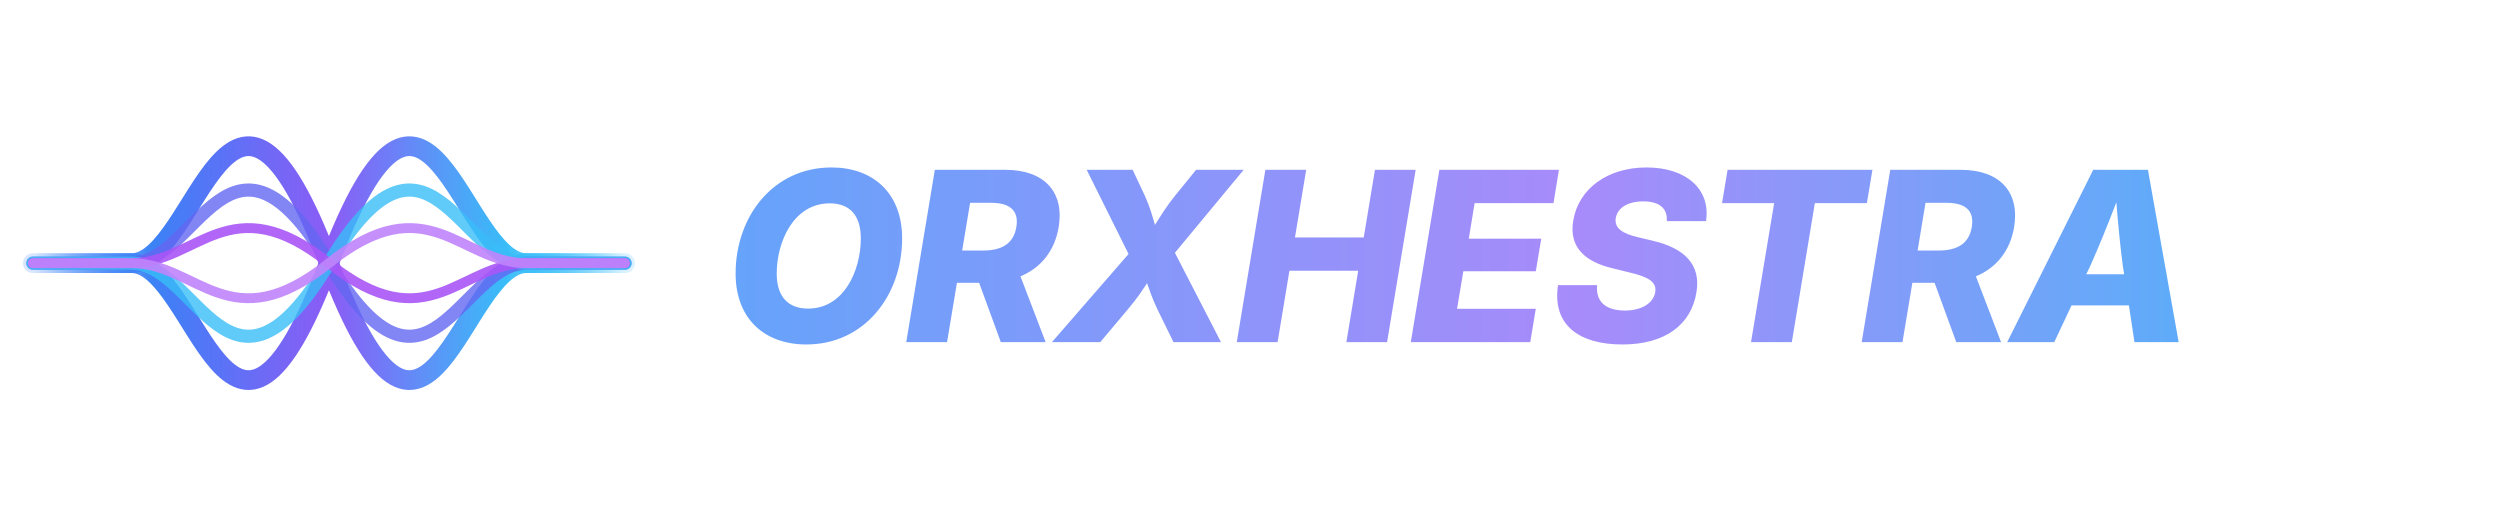
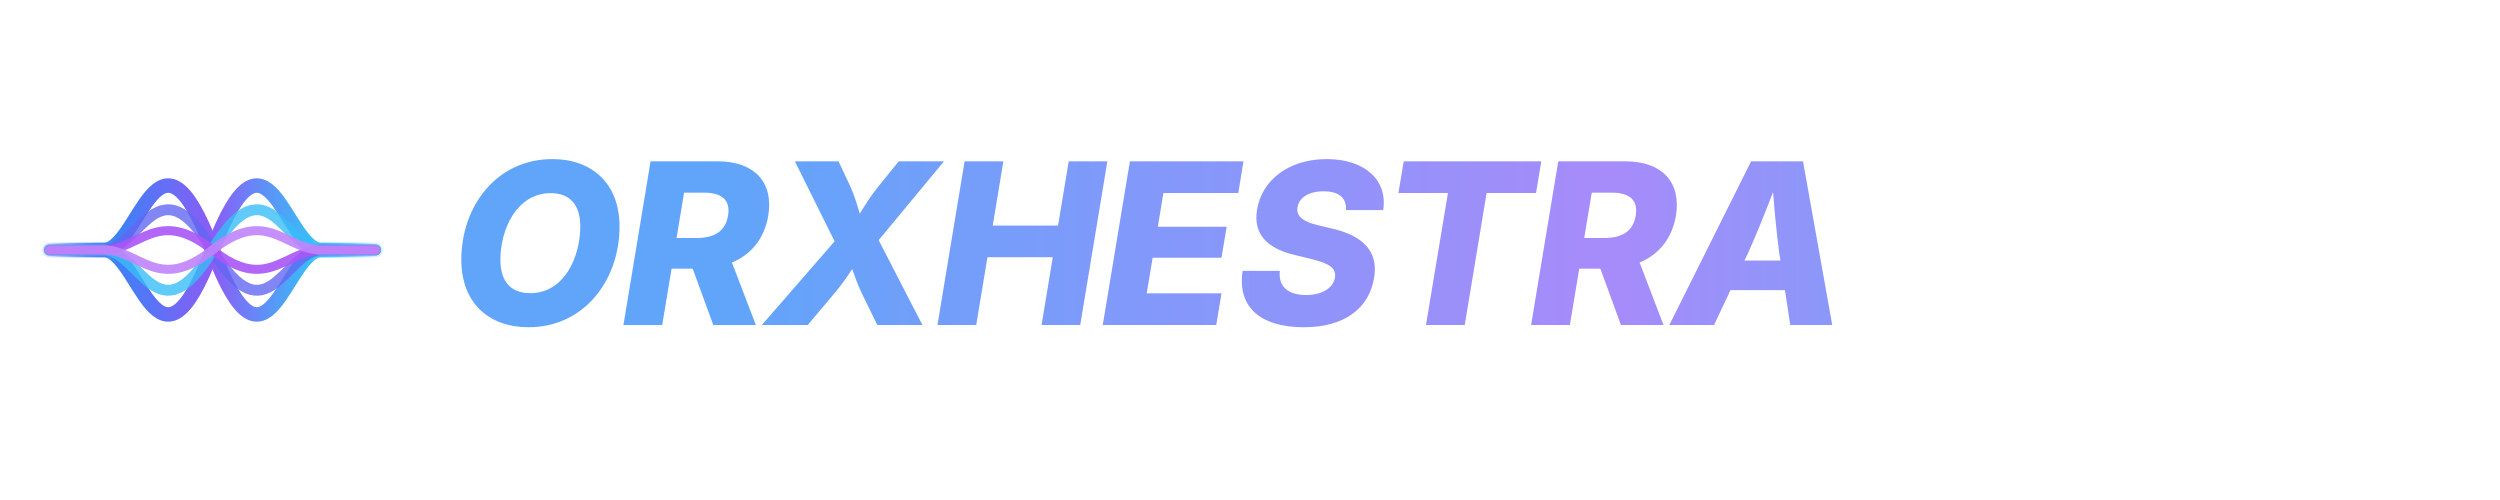
- <svg xmlns="http://www.w3.org/2000/svg" viewBox="0 0 380 80" fill="none">
+ <svg xmlns="http://www.w3.org/2000/svg" viewBox="0 0 400 80" fill="none">
  <defs>
    <linearGradient id="waveFade" x1="0" y1="0" x2="1" y2="0">
      <stop offset="0%" stop-color="#3b82f6" stop-opacity="0.1" />
      <stop offset="20%" stop-color="#3b82f6" stop-opacity="1" />
      <stop offset="50%" stop-color="#8b5cf6" stop-opacity="1" />
      <stop offset="80%" stop-color="#38bdf8" stop-opacity="1" />
      <stop offset="100%" stop-color="#38bdf8" stop-opacity="0.1" />
    </linearGradient>
-     <linearGradient id="textGrad" x1="100" y1="0" x2="380" y2="0" gradientUnits="userSpaceOnUse">
+     <linearGradient id="textGrad" x1="115" y1="0" x2="400" y2="0" gradientUnits="userSpaceOnUse">
      <stop offset="0%" stop-color="#60a5fa" />
      <stop offset="50%" stop-color="#a78bfa" />
      <stop offset="100%" stop-color="#38bdf8" />
    </linearGradient>
  </defs>
-   <g transform="translate(0, -10)">
-     <path d="M 5 50 L 20 50 C 30 50, 35 10, 50 50 C 65 90, 70 50, 80 50 L 95 50" stroke="url(#waveFade)" stroke-width="3" stroke-linecap="round" />
-     <path d="M 5 50 L 20 50 C 30 50, 35 90, 50 50 C 65 10, 70 50, 80 50 L 95 50" stroke="url(#waveFade)" stroke-width="3" stroke-linecap="round" />
-     <path d="M 5 50 L 20 50 C 30 50, 35 25, 50 50 C 65 75, 70 50, 80 50 L 95 50" stroke="#6366F1" stroke-width="2" stroke-linecap="round" opacity="0.8" />
-     <path d="M 5 50 L 20 50 C 30 50, 35 75, 50 50 C 65 25, 70 50, 80 50 L 95 50" stroke="#38BDF8" stroke-width="2" stroke-linecap="round" opacity="0.8" />
-     <path d="M 5 50 L 20 50 C 30 50, 35 38, 50 50 C 65 62, 70 50, 80 50 L 95 50" stroke="#A855F7" stroke-width="1.5" stroke-linecap="round" opacity="0.9" />
-     <path d="M 5 50 L 20 50 C 30 50, 35 62, 50 50 C 65 38, 70 50, 80 50 L 95 50" stroke="#C084FC" stroke-width="1.5" stroke-linecap="round" opacity="0.9" />
+   <g transform="translate(5, 11) scale(0.58)">
+     <path d="M 5 50 L 20 50 C 30 50, 35 10, 50 50 C 65 90, 70 50, 80 50 L 95 50" stroke="url(#waveFade)" stroke-width="4" stroke-linecap="round" />
+     <path d="M 5 50 L 20 50 C 30 50, 35 90, 50 50 C 65 10, 70 50, 80 50 L 95 50" stroke="url(#waveFade)" stroke-width="4" stroke-linecap="round" />
+     <path d="M 5 50 L 20 50 C 30 50, 35 25, 50 50 C 65 75, 70 50, 80 50 L 95 50" stroke="#6366F1" stroke-width="3" stroke-linecap="round" opacity="0.8" />
+     <path d="M 5 50 L 20 50 C 30 50, 35 75, 50 50 C 65 25, 70 50, 80 50 L 95 50" stroke="#38BDF8" stroke-width="3" stroke-linecap="round" opacity="0.8" />
+     <path d="M 5 50 L 20 50 C 30 50, 35 38, 50 50 C 65 62, 70 50, 80 50 L 95 50" stroke="#A855F7" stroke-width="2.5" stroke-linecap="round" opacity="0.9" />
+     <path d="M 5 50 L 20 50 C 30 50, 35 62, 50 50 C 65 38, 70 50, 80 50 L 95 50" stroke="#C084FC" stroke-width="2.5" stroke-linecap="round" opacity="0.9" />
  </g>
-   <text x="110" y="52" font-family="Inter, -apple-system, BlinkMacSystemFont, 'Segoe UI', Helvetica, Arial, sans-serif" font-weight="800" font-size="36" font-style="italic" fill="url(#textGrad)" letter-spacing="-0.5">ORXHESTRA</text>
+   <text x="72" y="52" font-family="Inter, -apple-system, BlinkMacSystemFont, 'Segoe UI', Helvetica, Arial, sans-serif" font-weight="800" font-size="36" font-style="italic" fill="url(#textGrad)" letter-spacing="-0.5">ORXHESTRA</text>
</svg>
